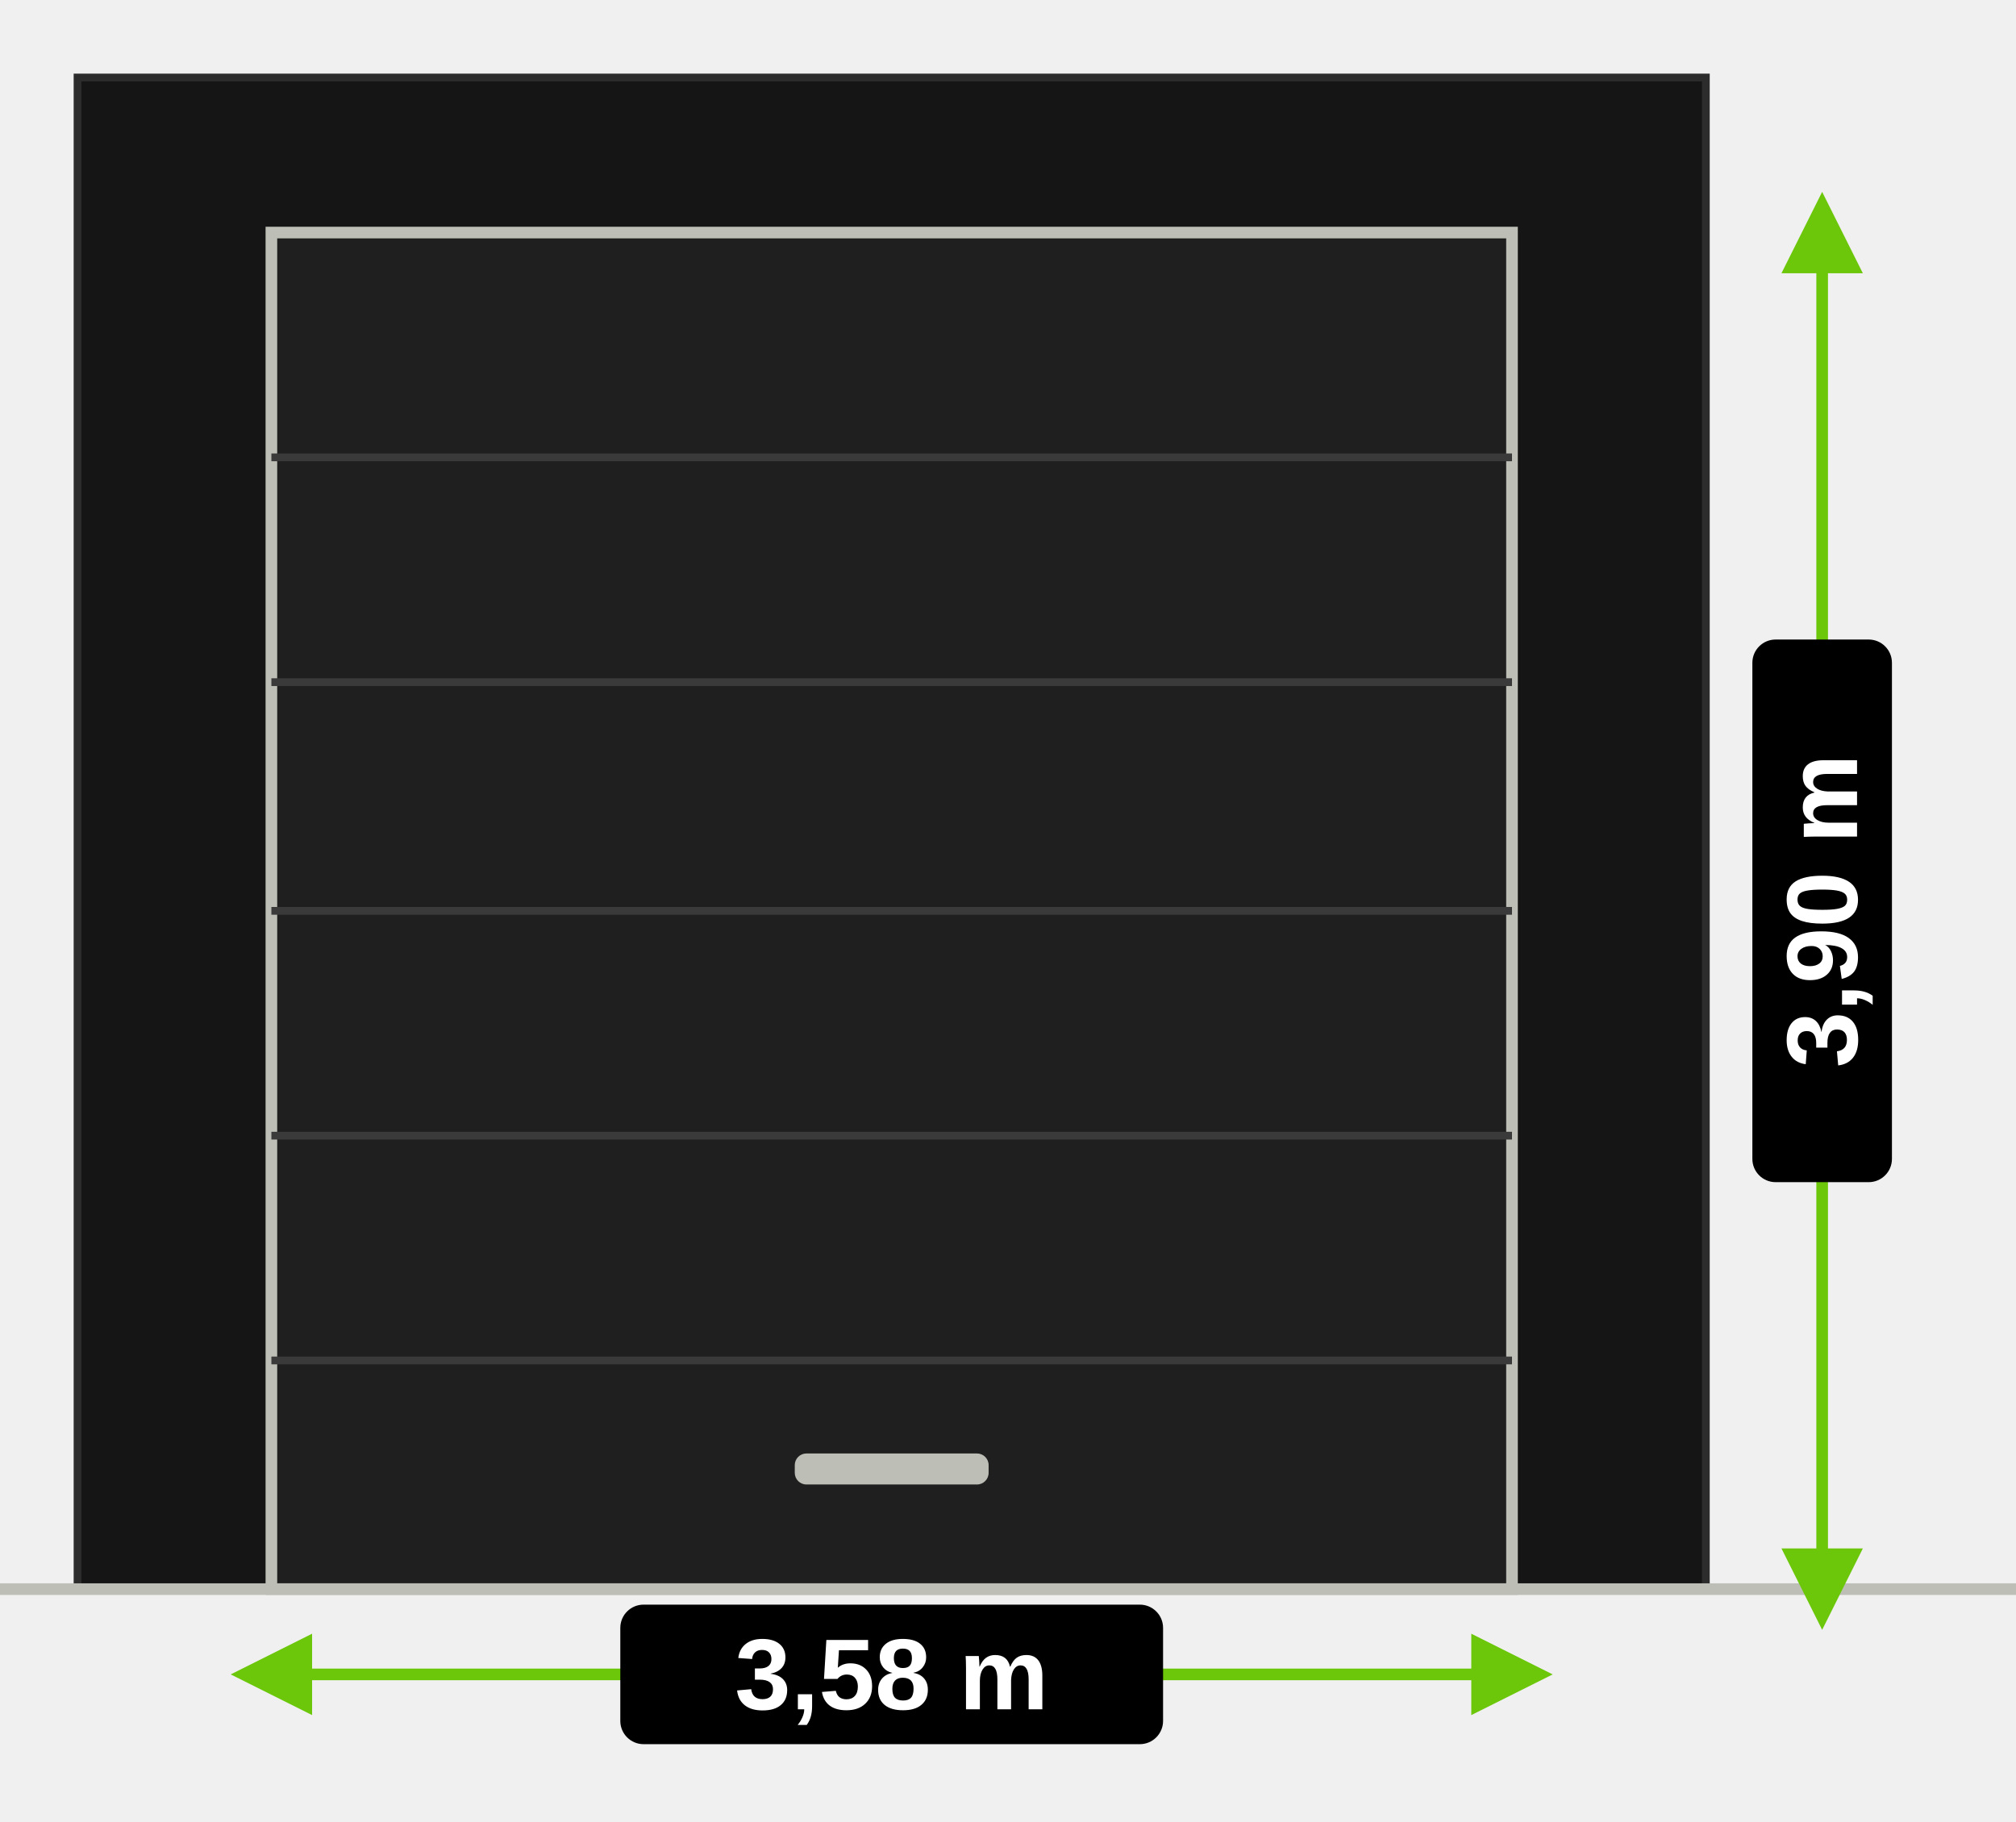
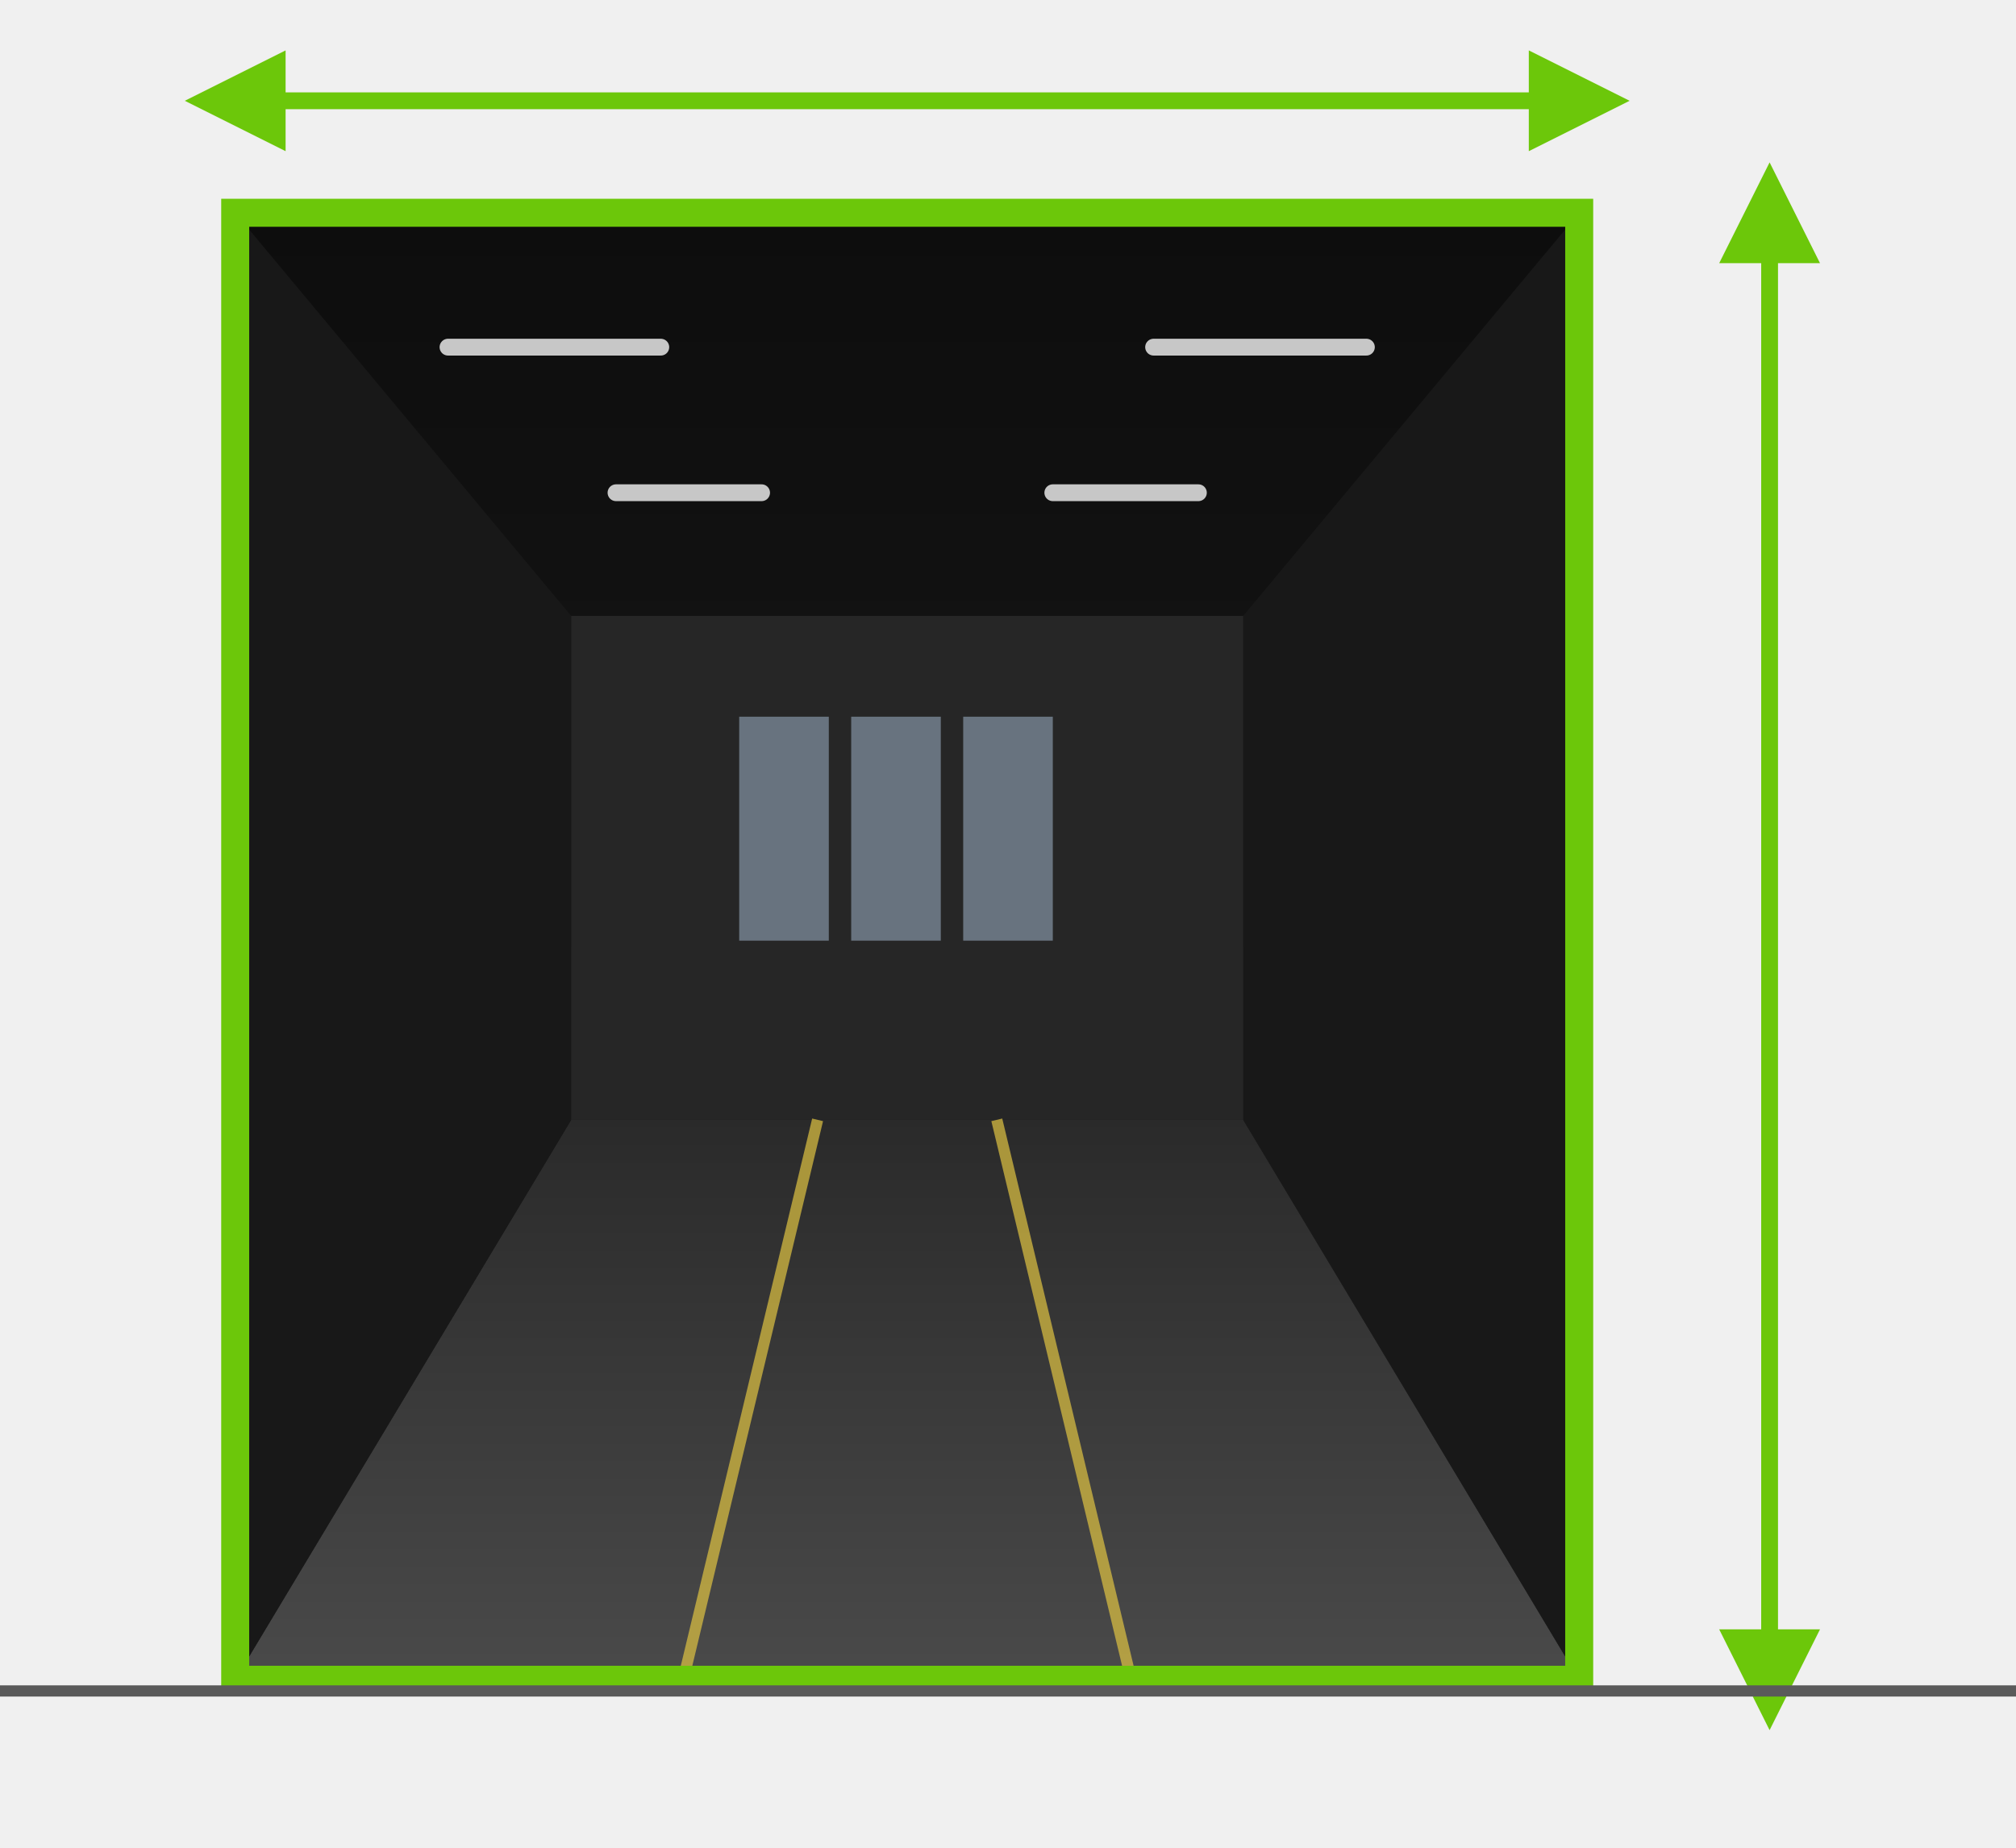
- <svg xmlns="http://www.w3.org/2000/svg" viewBox="0 0 520 470" role="img" aria-labelledby="t d">
+ <svg xmlns="http://www.w3.org/2000/svg" viewBox="0 0 360 330" role="img" aria-labelledby="t d">
  <defs>
-     <marker id="s" viewBox="0 0 10 10" refX="5" refY="5" markerWidth="7" markerHeight="7" orient="auto-start-reverse">
+     <marker id="s" viewBox="0 0 10 10" refX="5" refY="5" markerWidth="6" markerHeight="6" orient="auto-start-reverse">
      <path d="M0 0 L10 5 L0 10 z" fill="#6cc70a" />
    </marker>
+     <linearGradient id="podlaha" x1="0" y1="0" x2="0" y2="1">
+       <stop offset="0" stop-color="#2a2a2a" />
+       <stop offset="1" stop-color="#4a4a4a" />
+     </linearGradient>
+     <linearGradient id="strop" x1="0" y1="0" x2="0" y2="1">
+       <stop offset="0" stop-color="#0d0d0d" />
+       <stop offset="1" stop-color="#1e1e1e" />
+     </linearGradient>
  </defs>
-   <rect x="20" y="20" width="420" height="390" fill="#151515" stroke="#2c2c2c" stroke-width="2" />
-   <g transform="translate(70 60)">
-     <rect width="320" height="350" fill="#1f1f1f" stroke="#bdbfb7" stroke-width="3" />
-     <g stroke="#3a3a3a" stroke-width="2">
-       <line x1="0" y1="58" x2="320" y2="58" />
-       <line x1="0" y1="116" x2="320" y2="116" />
-       <line x1="0" y1="175" x2="320" y2="175" />
-       <line x1="0" y1="233" x2="320" y2="233" />
-       <line x1="0" y1="291" x2="320" y2="291" />
+   <line x1="42" y1="18" x2="282" y2="18" stroke="#6cc70a" stroke-width="3" marker-start="url(#s)" marker-end="url(#s)" />
+   <g>
+     <rect x="42" y="38" width="240" height="262" fill="url(#strop)" />
+     <polygon points="42,300 282,300 222,200 102,200" fill="url(#podlaha)" />
+     <polygon points="42,38 102,110 102,200 42,300" fill="#181818" />
+     <polygon points="282,38 222,110 222,200 282,300" fill="#181818" />
+     <rect x="102" y="110" width="120" height="90" fill="#262626" />
+     <g fill="#9fb3c8" opacity=".55">
+       <rect x="132" y="128" width="16" height="40" />
+       <rect x="152" y="128" width="16" height="40" />
+       <rect x="172" y="128" width="16" height="40" />
    </g>
-     <rect x="135" y="315" width="50" height="8" rx="3" fill="#bdbfb7" />
+     <g stroke="#e8e8e8" stroke-width="3" stroke-linecap="round" opacity=".85">
+       <line x1="80" y1="62" x2="118" y2="62" />
+       <line x1="206" y1="62" x2="244" y2="62" />
+       <line x1="110" y1="88" x2="136" y2="88" />
+       <line x1="188" y1="88" x2="214" y2="88" />
+     </g>
+     <g stroke="#e0c341" stroke-width="2" opacity=".7">
+       <line x1="122" y1="300" x2="146" y2="200" />
+       <line x1="202" y1="300" x2="178" y2="200" />
+     </g>
+     <rect x="42" y="38" width="240" height="262" fill="none" stroke="#6cc70a" stroke-width="5" />
  </g>
-   <line x1="0" y1="410" x2="520" y2="410" stroke="#bdbfb7" stroke-width="3" />
-   <line x1="70" y1="432" x2="390" y2="432" stroke="#6cc70a" stroke-width="3" marker-start="url(#s)" marker-end="url(#s)" />
-   <rect x="160" y="414" width="140" height="36" rx="6" fill="#000" />
-   <text x="230" y="441" fill="#fff" font-family="Lexend, Arial, sans-serif" font-size="26" font-weight="700" text-anchor="middle">3,58 m</text>
-   <line x1="470" y1="60" x2="470" y2="410" stroke="#6cc70a" stroke-width="3" marker-start="url(#s)" marker-end="url(#s)" />
-   <g transform="translate(470 235) rotate(-90)">
-     <rect x="-70" y="-18" width="140" height="36" rx="6" fill="#000" />
-     <text x="0" y="9" fill="#fff" font-family="Lexend, Arial, sans-serif" font-size="26" font-weight="700" text-anchor="middle">3,90 m</text>
-   </g>
+   <line x1="316" y1="38" x2="316" y2="300" stroke="#6cc70a" stroke-width="3" marker-start="url(#s)" marker-end="url(#s)" />
+   <line x1="0" y1="302" x2="360" y2="302" stroke="#5a5a5a" stroke-width="2" />
</svg>
